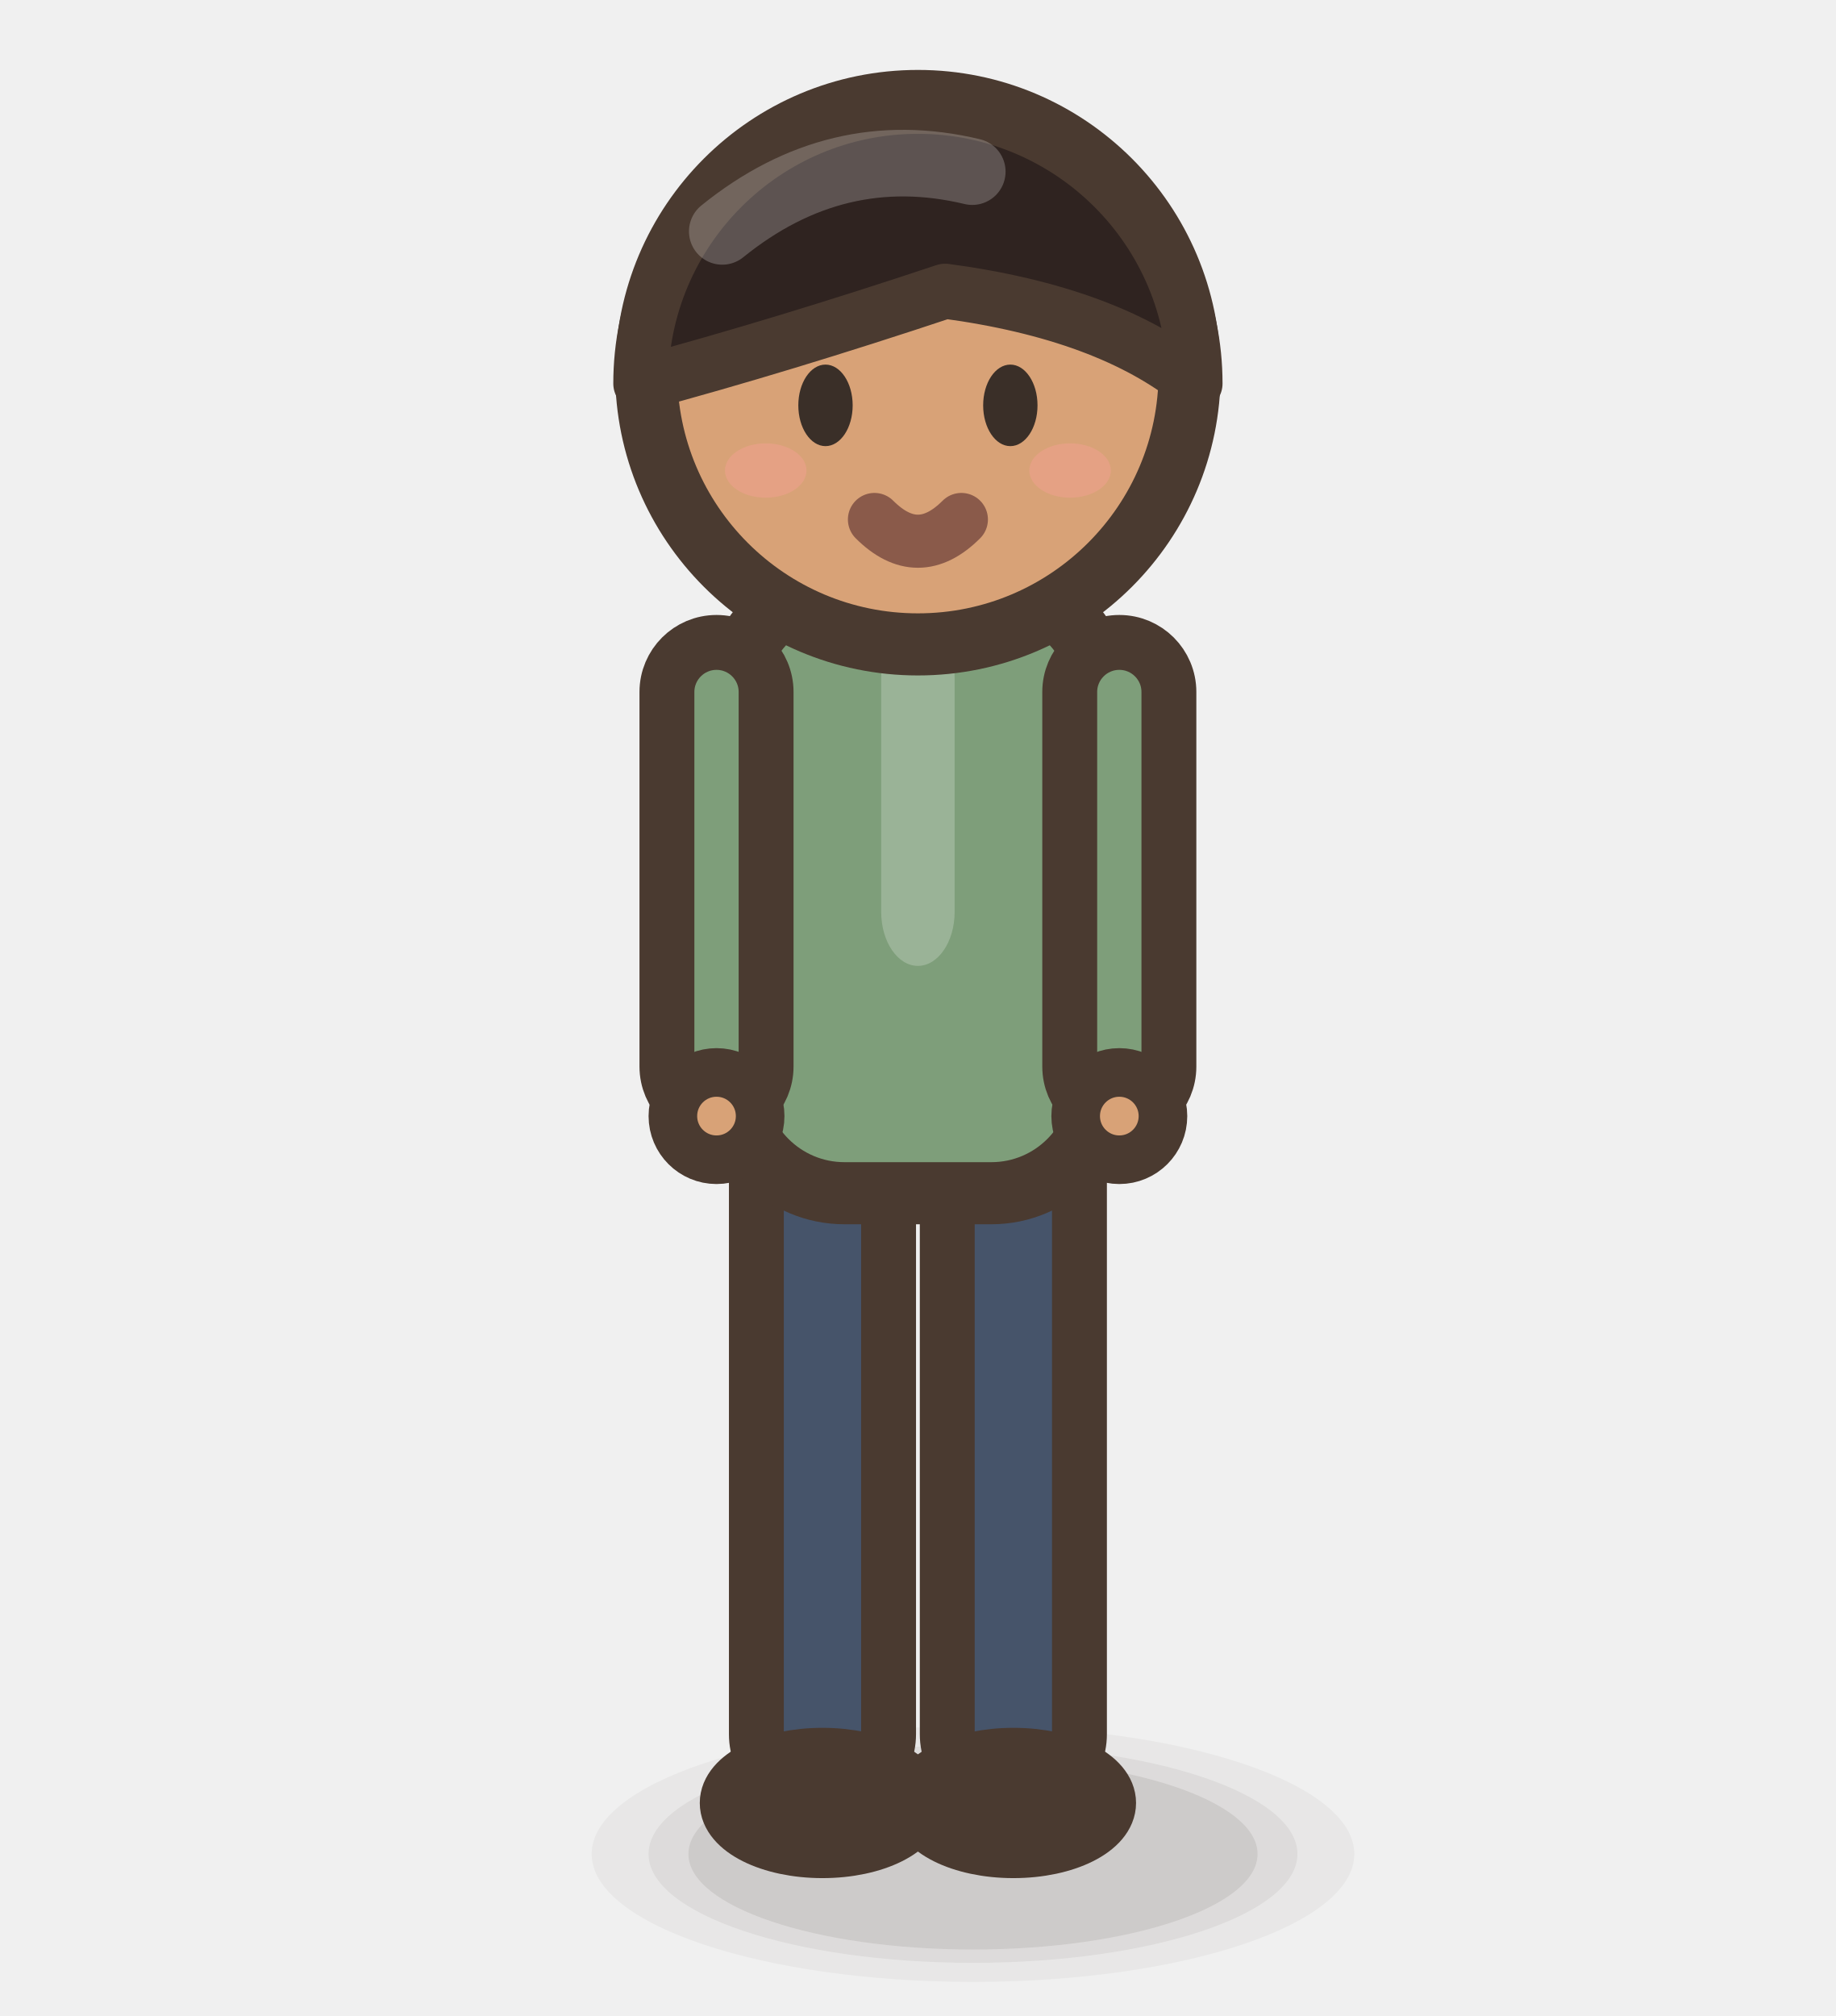
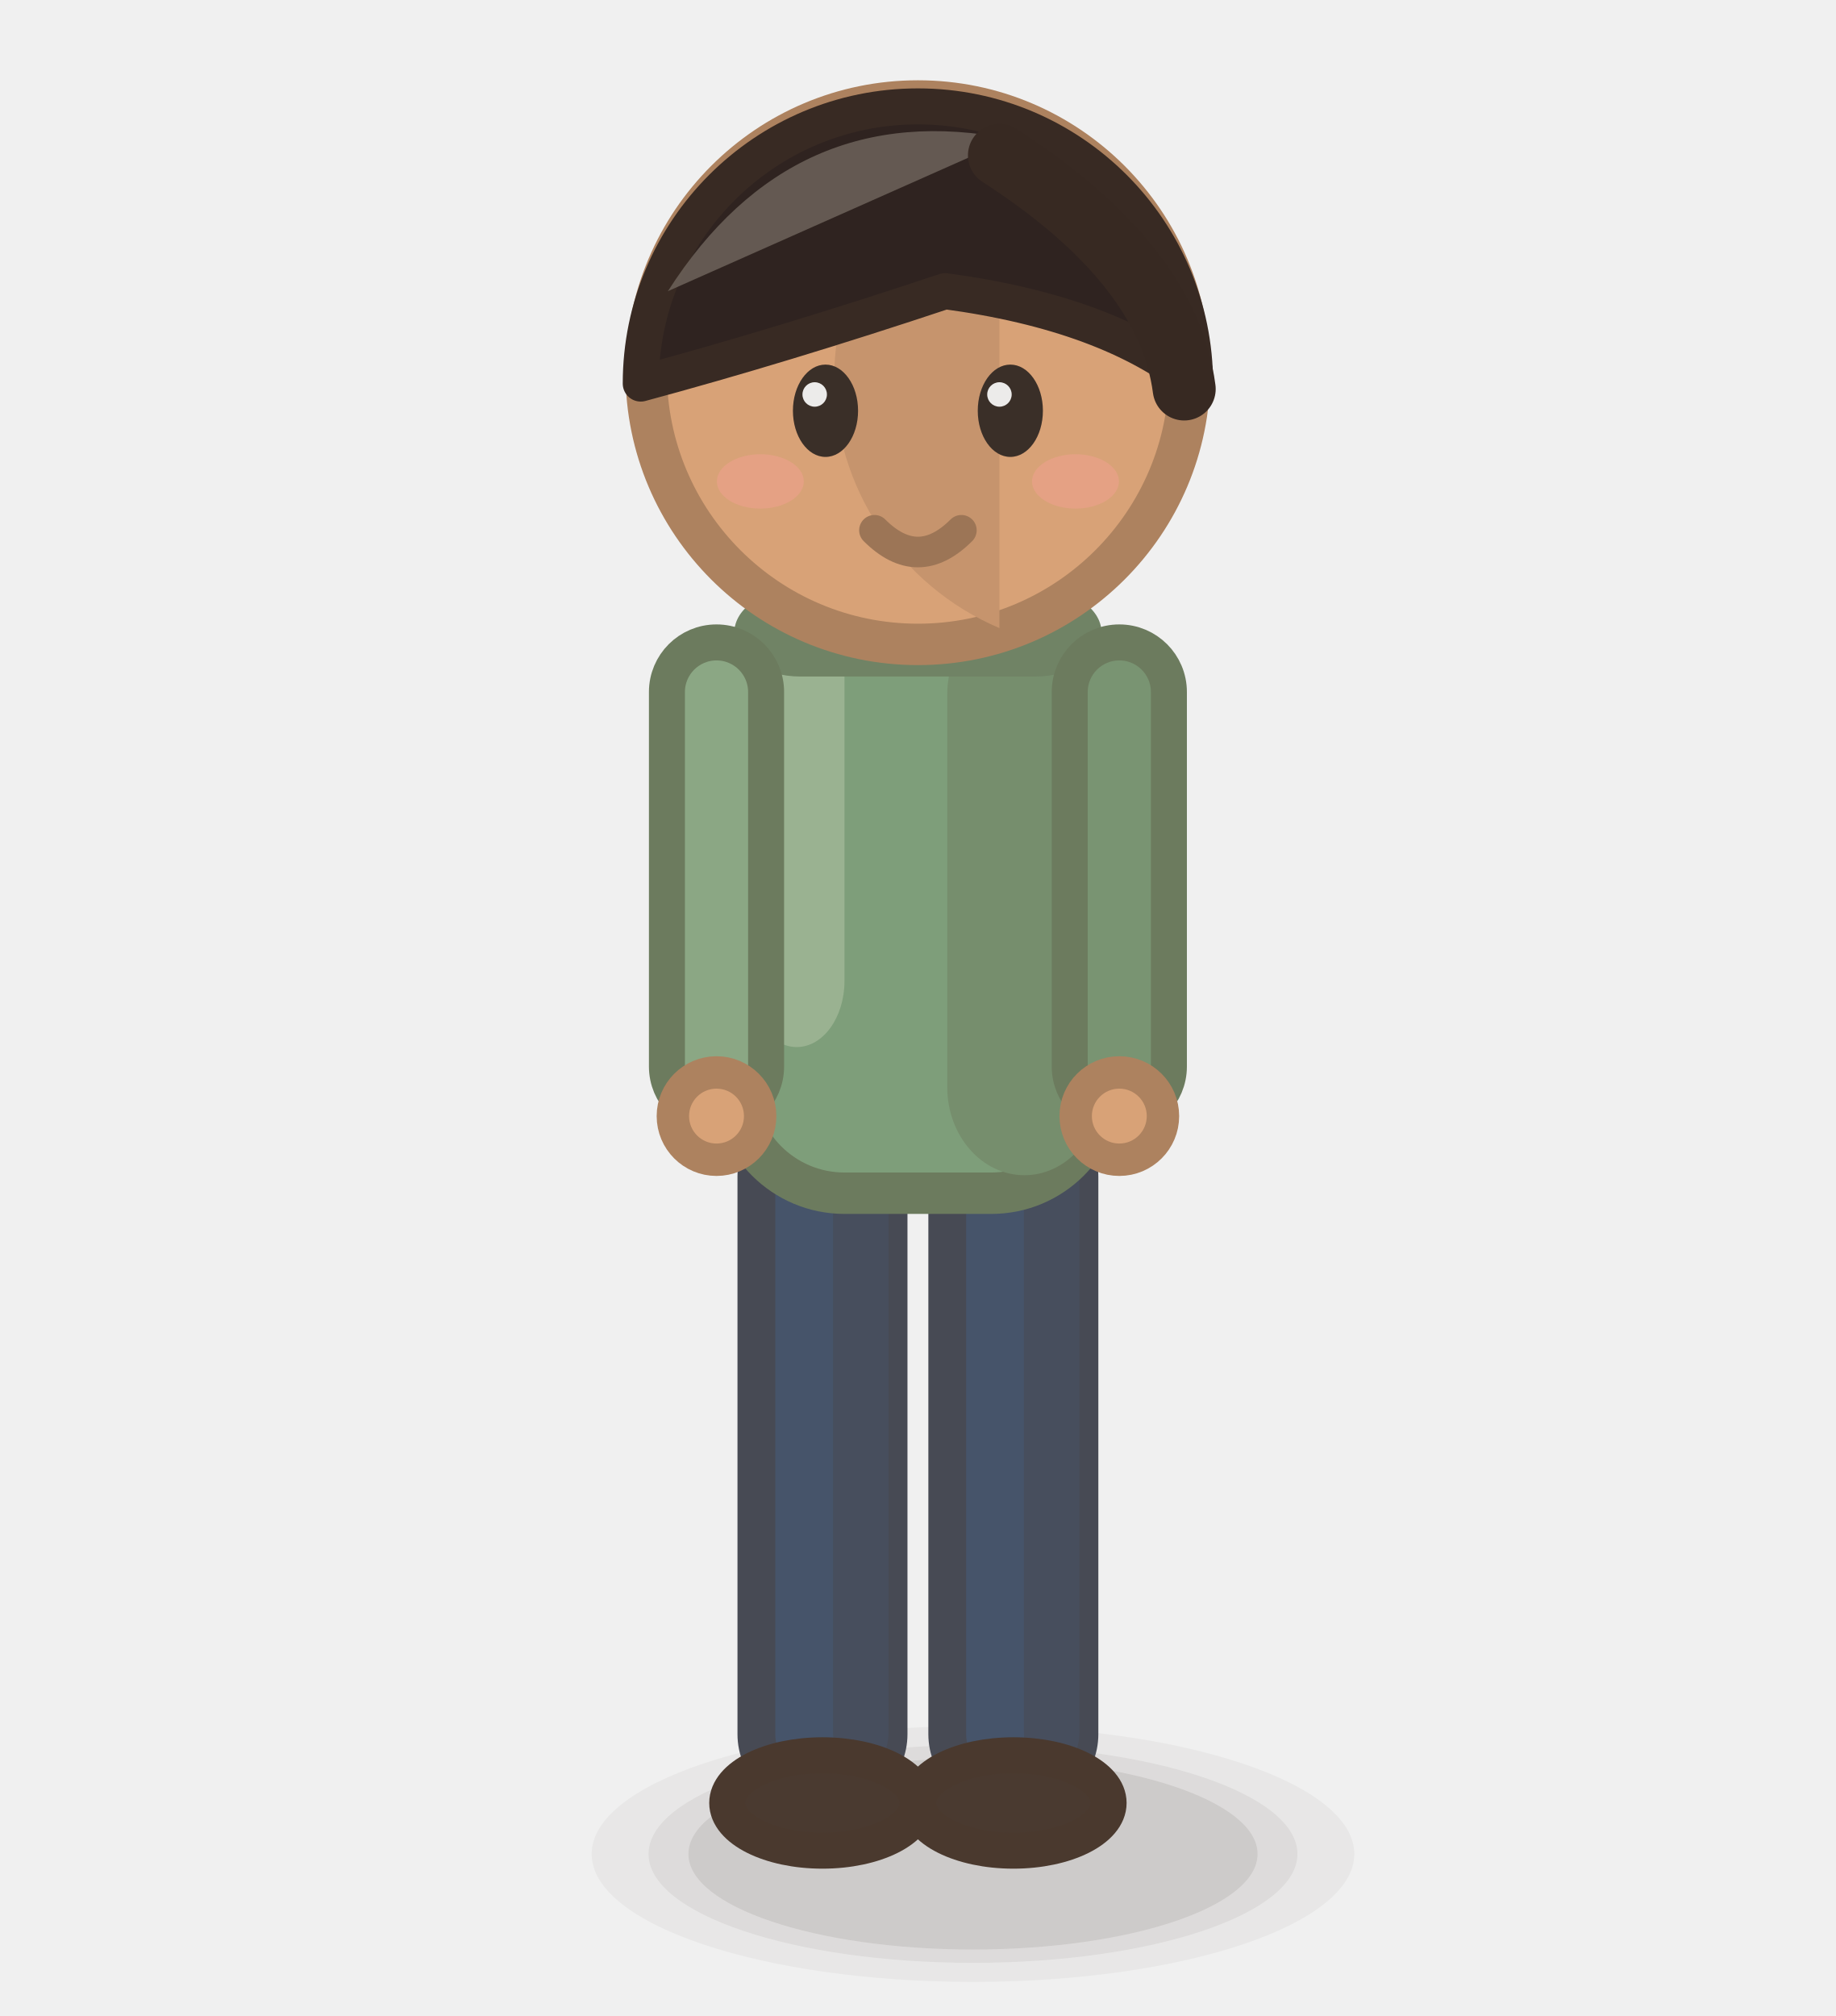
<svg xmlns="http://www.w3.org/2000/svg" width="204" height="224" viewBox="0 0 204 224">
  <ellipse cx="108.12" cy="206" rx="42.37" ry="14.21" fill="#3A3226" opacity="0.05" />
  <ellipse cx="108.12" cy="206" rx="36.05" ry="12.09" fill="#3A3226" opacity="0.07" />
  <ellipse cx="108.12" cy="206" rx="31.62" ry="10.61" fill="#3A3226" opacity="0.1" />
  <g transform="translate(0,0)">
-     <rect x="84.05" y="124.58" width="14.69" height="74.28" rx="6.169" fill="#46546A" stroke="#4A3A30" stroke-width="6.1" />
-     <rect x="105.26" y="124.58" width="14.69" height="74.28" rx="6.169" fill="#46546A" stroke="#4A3A30" stroke-width="6.1" />
-     <ellipse cx="91.39" cy="200.33" rx="10.58" ry="5.3" fill="#4A3A30" stroke="#4A3A30" stroke-width="6.1" />
-     <ellipse cx="112.61" cy="200.33" rx="10.58" ry="5.3" fill="#4A3A30" stroke="#4A3A30" stroke-width="6.1" />
-     <rect x="81.6" y="65.38" width="40.8" height="67.2" rx="12.24" fill="#7E9E7A" stroke="#4A3A30" stroke-width="6.9" />
-     <rect x="97.92" y="69.38" width="8.16" height="37.94" rx="6" fill="#FFFFFF" opacity="0.22" />
-     <rect x="74.11" y="71.38" width="11.02" height="52.63" rx="5.508" fill="#7E9E7A" stroke="#4A3A30" stroke-width="6.1" />
-     <circle cx="79.62" cy="124.01" r="4.85" fill="#D8A277" stroke="#4A3A30" stroke-width="5.4" />
-     <rect x="118.87" y="71.38" width="11.02" height="52.63" rx="5.508" fill="#7E9E7A" stroke="#4A3A30" stroke-width="6.1" />
-     <circle cx="124.38" cy="124.01" r="4.85" fill="#D8A277" stroke="#4A3A30" stroke-width="5.4" />
-     <circle cx="102" cy="41.41" r="30.19" fill="#D8A277" stroke="#4A3A30" stroke-width="6.9" />
-     <ellipse cx="91.73" cy="45.04" rx="3.02" ry="4.53" fill="#3A2F28" />
-     <ellipse cx="112.27" cy="45.04" rx="3.02" ry="4.53" fill="#3A2F28" />
-     <ellipse cx="85.09" cy="52.28" rx="4.53" ry="3.02" fill="#F0A08E" opacity="0.55" />
-     <ellipse cx="118.91" cy="52.28" rx="4.53" ry="3.02" fill="#F0A08E" opacity="0.55" />
-     <path d="M 97.17 57.72 Q 102 62.55, 106.83 57.72" fill="none" stroke="#8A5A4A" stroke-width="5.9" stroke-linecap="round" stroke-linejoin="round" />
-     <path d="M 71.2 42.62 A 30.8 30.8 0 0 1 132.8 42.62 Q 123.13 34.77, 105.02 32.35 Q 86.9 38.39, 71.2 42.62 Z" fill="#2F2320" stroke="#4A3A30" stroke-width="6.1" stroke-linecap="round" stroke-linejoin="round" />
-     <path d="M 80.26 25.71 Q 92.94 15.45, 108.04 19.07" fill="none" stroke="#FFFFFF" stroke-width="7.4" stroke-linecap="round" stroke-linejoin="round" opacity="0.22" />
+     <rect x="84.05" y="124.58" width="14.69" height="74.28" rx="6.169" fill="#46546A" stroke="#474A54" stroke-width="4.2" />
+     <rect x="92.57" y="126.58" width="6.17" height="70.28" rx="4.406" fill="#474E5D" />
+     <rect x="105.26" y="124.58" width="14.69" height="74.28" rx="6.169" fill="#46546A" stroke="#474A54" stroke-width="4.2" />
+     <rect x="113.78" y="126.58" width="6.17" height="70.28" rx="4.406" fill="#474E5D" />
+     <ellipse cx="91.39" cy="200.33" rx="10.58" ry="5.3" fill="#4A3A30" stroke="#4A392E" stroke-width="4.0" />
+     <ellipse cx="112.61" cy="200.33" rx="10.58" ry="5.3" fill="#4A3A30" stroke="#4A392E" stroke-width="4.0" />
+     <rect x="81.6" y="65.38" width="40.8" height="67.2" rx="12.24" fill="#7E9E7A" stroke="#6C7B5E" stroke-width="4.6" />
+     <rect x="105.26" y="67.38" width="17.14" height="63.2" rx="9.792" fill="#768E6D" />
+     <rect x="83.23" y="67.38" width="10.61" height="48.96" rx="7.344" fill="#9AB291" />
+     <rect x="81.6" y="65.38" width="40.8" height="9.79" rx="7.344" fill="#708365" />
+     <rect x="74.11" y="71.38" width="11.02" height="52.63" rx="5.508" fill="#8BA784" stroke="#6C7B5E" stroke-width="4.0" />
+     <circle cx="79.62" cy="124.01" r="4.85" fill="#D8A277" stroke="#AD825F" stroke-width="3.6" />
+     <rect x="118.87" y="71.38" width="11.02" height="52.63" rx="5.508" fill="#799472" stroke="#6C7B5E" stroke-width="4.0" />
+     <circle cx="124.38" cy="124.01" r="4.85" fill="#D8A277" stroke="#AD825F" stroke-width="3.6" />
+     <circle cx="102" cy="41.41" r="30.19" fill="#D8A277" stroke="#AD825F" stroke-width="4.6" />
+     <path d="M 111.06 14.24 A 30.19 30.19 0 0 0 111.06 69.79 Z" fill="#C6946D" />
+     <ellipse cx="91.73" cy="45.64" rx="3.62" ry="5.13" fill="#3A2F28" />
+     <circle cx="90.53" cy="43.83" r="1.36" fill="#FFFFFF" opacity="0.9" />
+     <ellipse cx="84.49" cy="53.49" rx="4.83" ry="3.02" fill="#F0A08E" opacity="0.55" />
+     <ellipse cx="112.27" cy="45.64" rx="3.62" ry="5.13" fill="#3A2F28" />
+     <circle cx="111.06" cy="43.83" r="1.36" fill="#FFFFFF" opacity="0.9" />
+     <ellipse cx="119.51" cy="53.49" rx="4.83" ry="3.02" fill="#F0A08E" opacity="0.55" />
+     <path d="M 97.17 58.92 Q 102 63.75, 106.83 58.92" fill="none" stroke="#9C7556" stroke-width="3.4" stroke-linecap="round" stroke-linejoin="round" />
+     <path d="M 71.2 42.62 A 30.8 30.8 0 0 1 132.8 42.62 Q 123.13 34.77, 105.02 32.35 Q 86.9 38.39, 71.2 42.62 Z" fill="#2F2320" stroke="#382A23" stroke-width="4.0" stroke-linecap="round" stroke-linejoin="round" />
+     <path d="M 74.22 32.35 Q 88.11 10.62, 112.27 15.45 Q 95.96 22.69, 74.22 32.35 Z" fill="#6D635A" opacity="0.85" />
+     <path d="M 111.06 17.26 Q 129.78 29.34, 131.59 43.22" fill="none" stroke="#372922" stroke-width="7" stroke-linecap="round" stroke-linejoin="round" />
  </g>
</svg>
